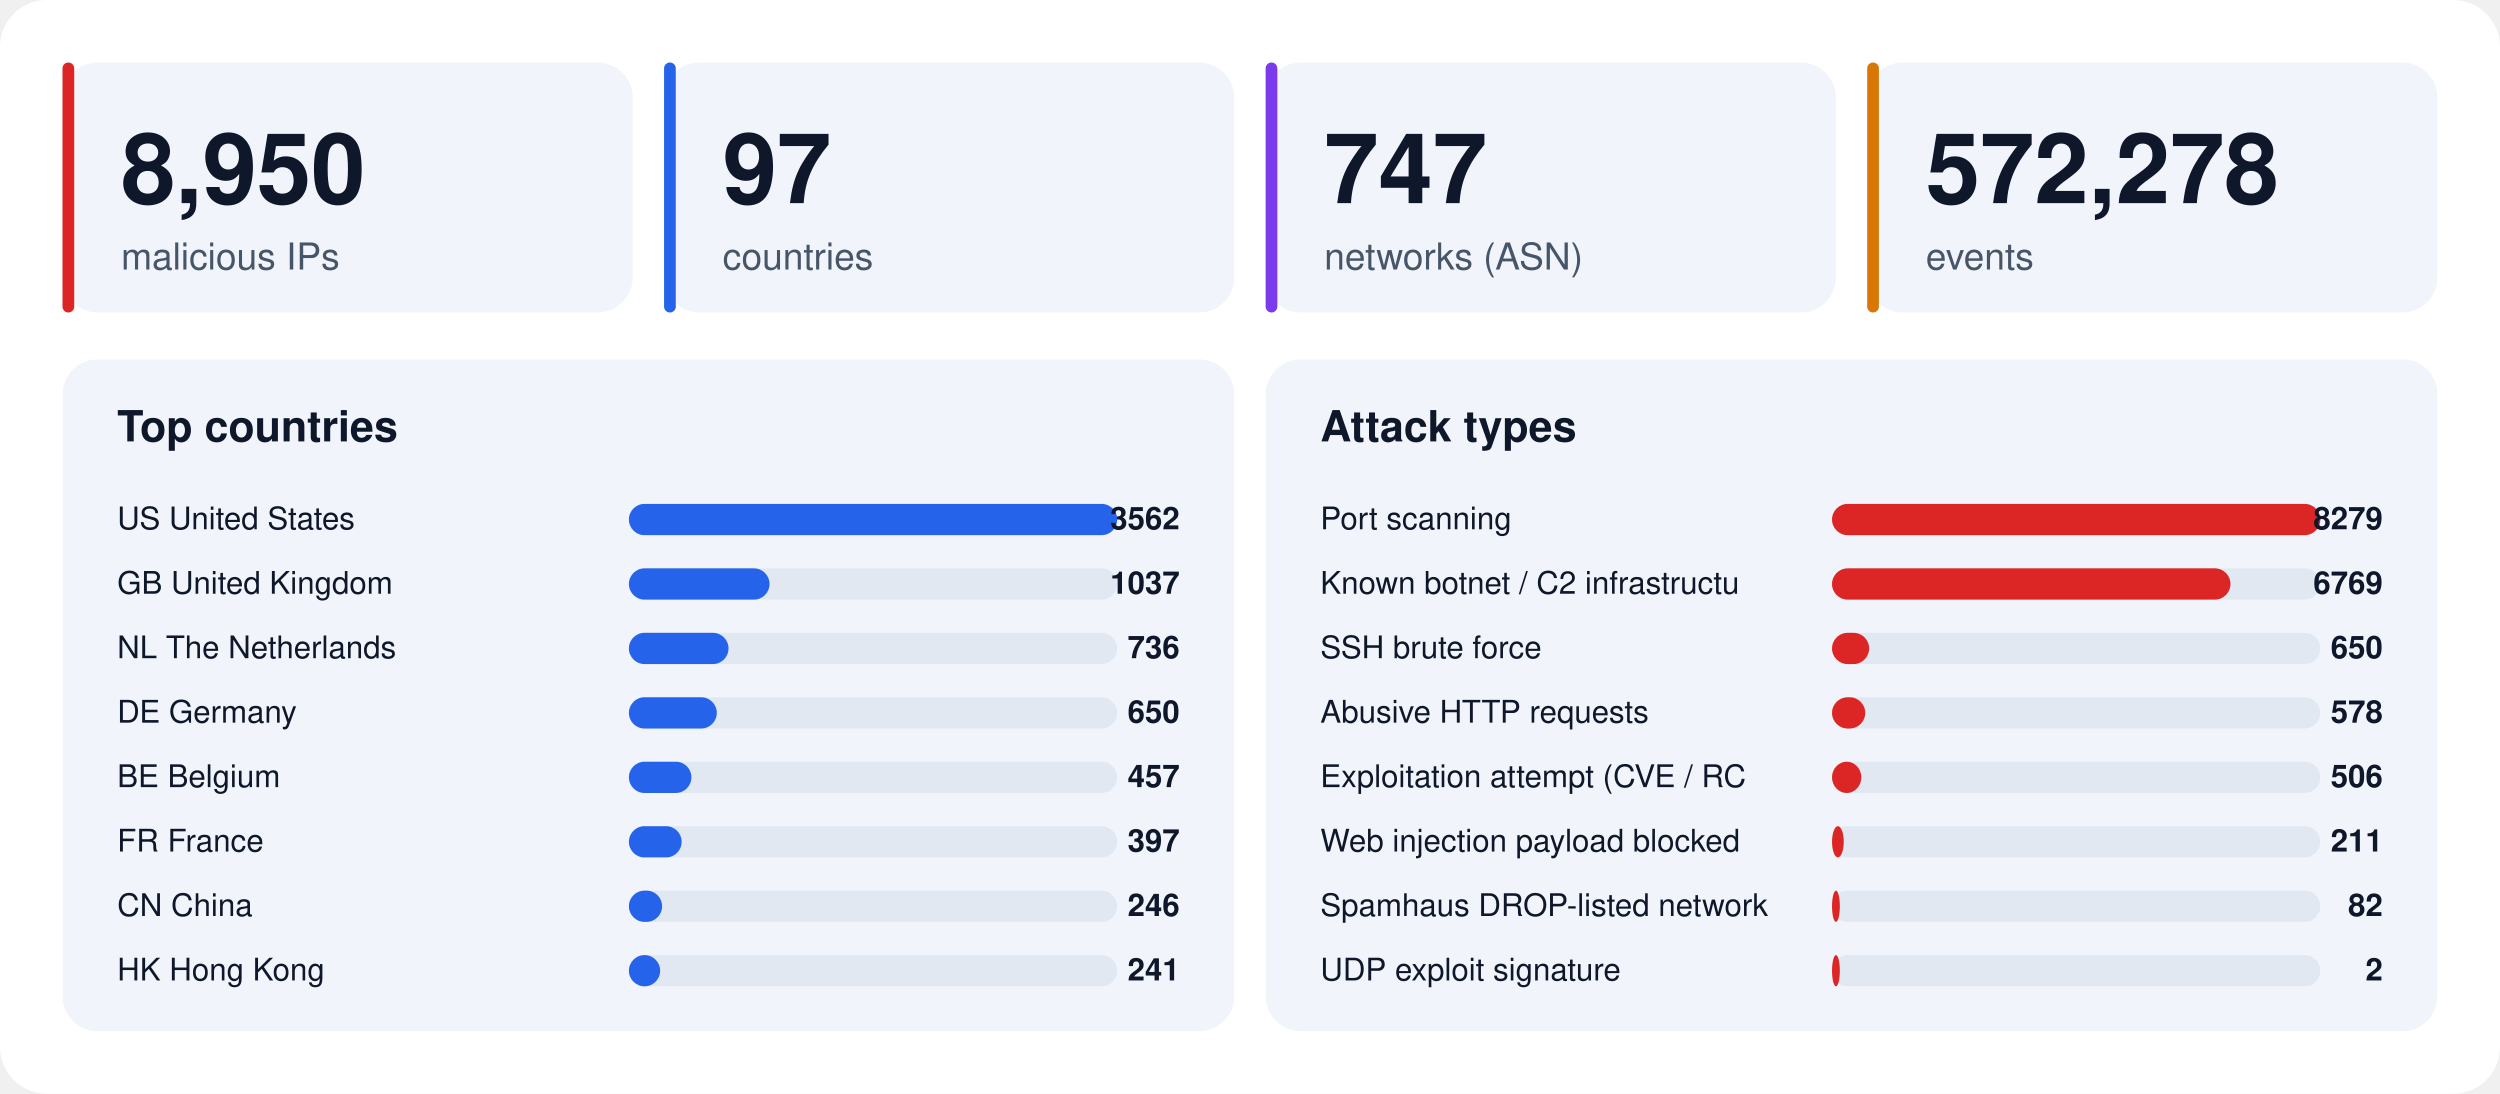
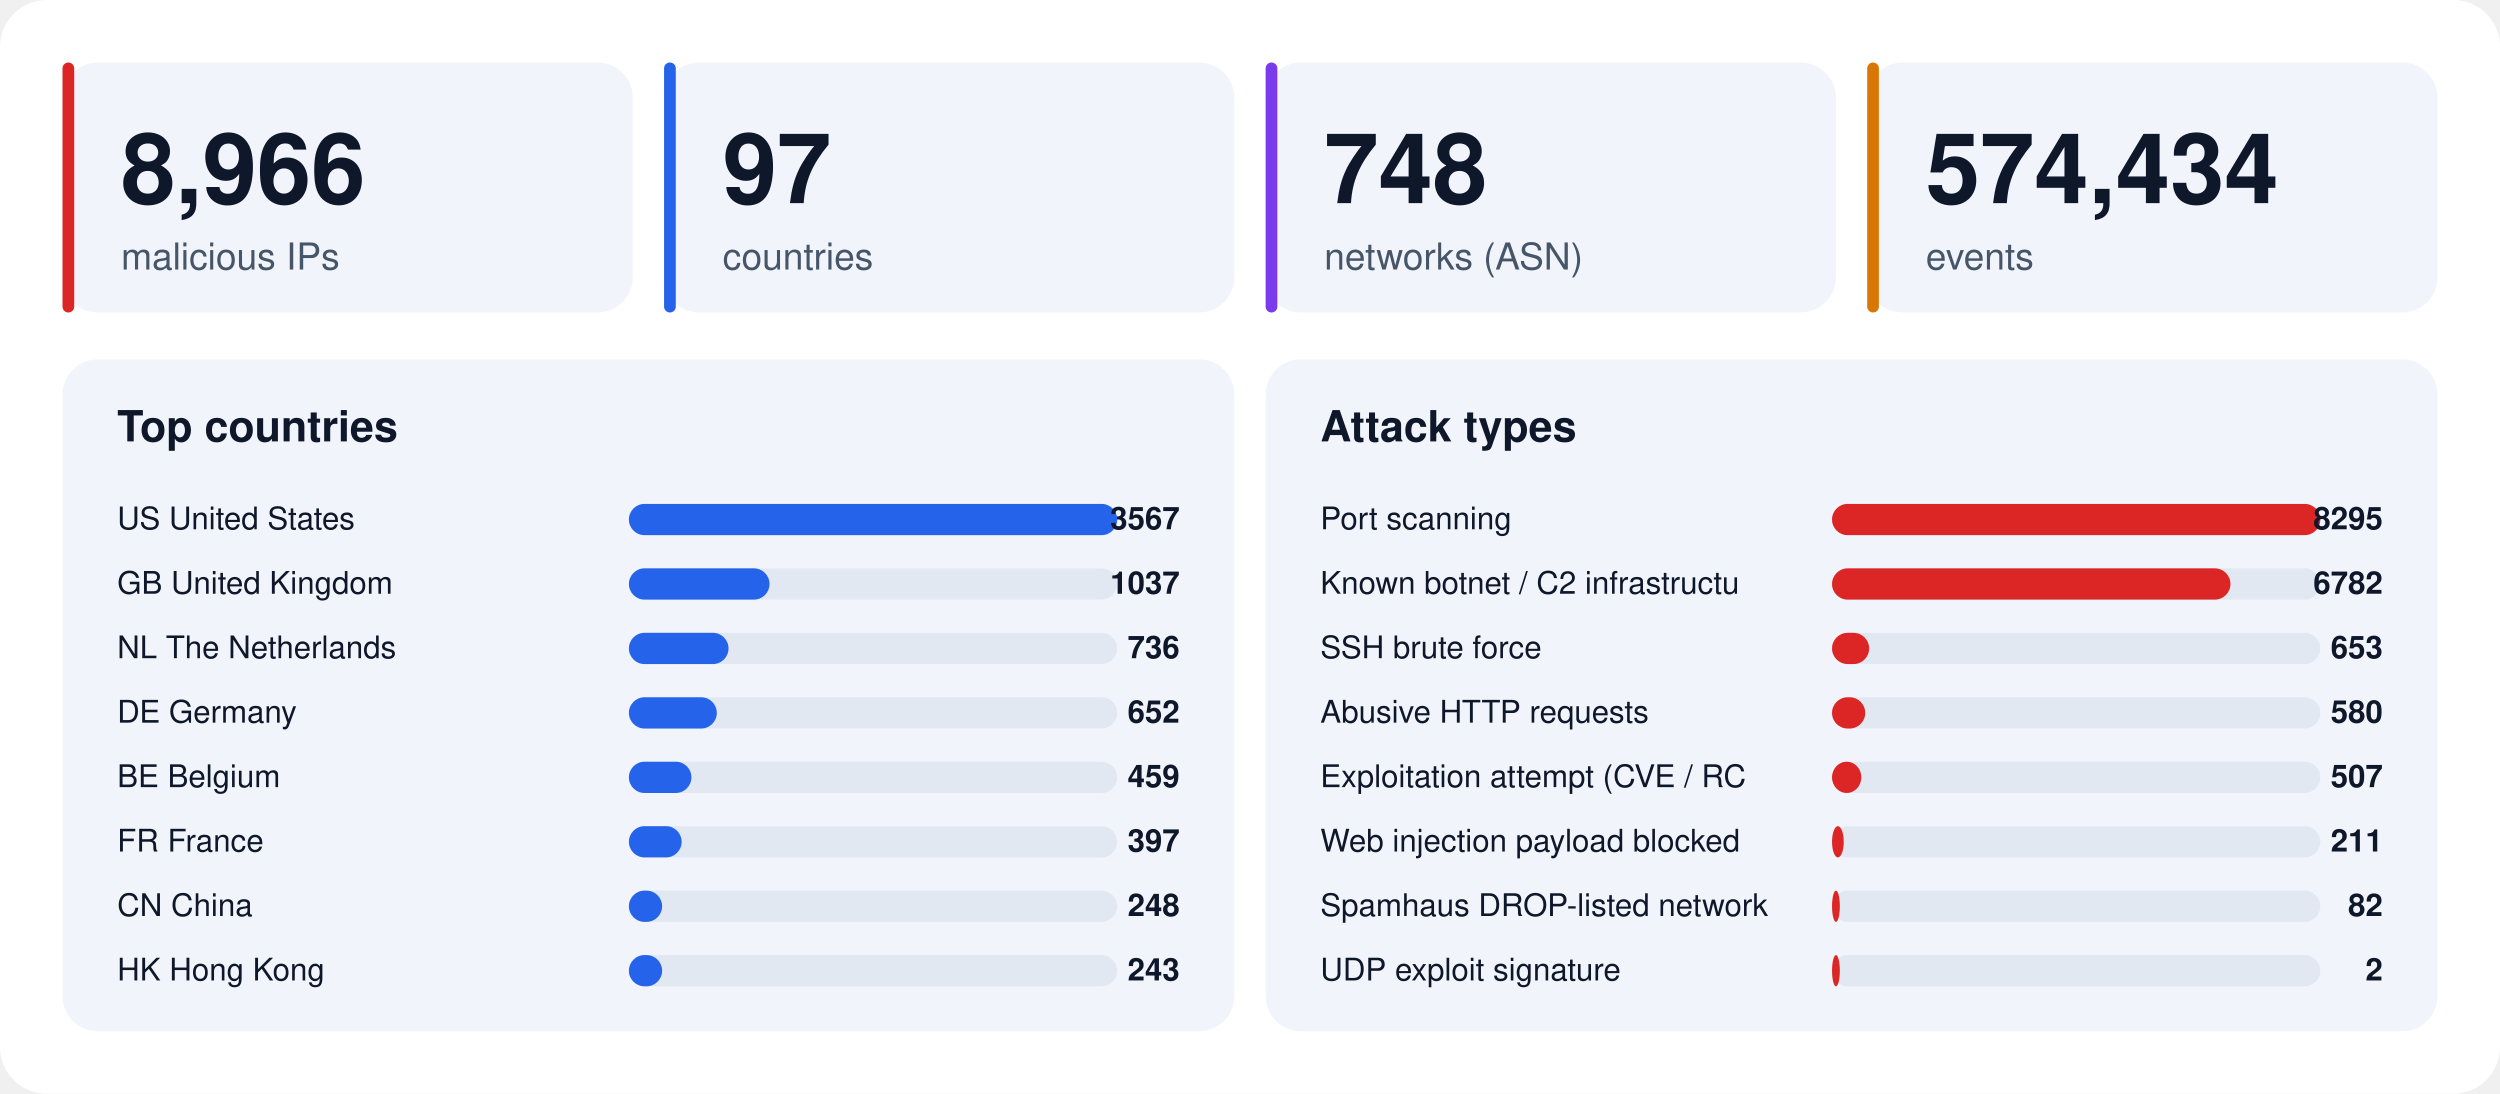
<svg xmlns="http://www.w3.org/2000/svg" width="1280" height="560" viewBox="0 0 1280 560" font-family="-apple-system,BlinkMacSystemFont,'Segoe UI',Helvetica,Arial,sans-serif">
  <rect width="1280" height="560" rx="24" fill="#ffffff" />
  <rect x="32" y="32" width="292" height="128" rx="18" fill="#f1f5fb" />
  <rect x="32" y="32" width="6" height="128" rx="3" fill="#dc2626" />
-   <text x="62" y="104" font-size="50" font-weight="800" fill="#0f172a">8,950</text>
+   <text x="62" y="104" font-size="50" font-weight="800" fill="#0f172a">8,966</text>
  <text x="62" y="138" font-size="19" fill="#475569">malicious IPs</text>
  <rect x="340" y="32" width="292" height="128" rx="18" fill="#f1f5fb" />
  <rect x="340" y="32" width="6" height="128" rx="3" fill="#2563eb" />
  <text x="370" y="104" font-size="50" font-weight="800" fill="#0f172a">97</text>
  <text x="370" y="138" font-size="19" fill="#475569">countries</text>
  <rect x="648" y="32" width="292" height="128" rx="18" fill="#f1f5fb" />
  <rect x="648" y="32" width="6" height="128" rx="3" fill="#7c3aed" />
-   <text x="678" y="104" font-size="50" font-weight="800" fill="#0f172a">747</text>
+   <text x="678" y="104" font-size="50" font-weight="800" fill="#0f172a">748</text>
  <text x="678" y="138" font-size="19" fill="#475569">networks (ASN)</text>
  <rect x="956" y="32" width="292" height="128" rx="18" fill="#f1f5fb" />
  <rect x="956" y="32" width="6" height="128" rx="3" fill="#d97706" />
-   <text x="986" y="104" font-size="50" font-weight="800" fill="#0f172a">572,278</text>
+   <text x="986" y="104" font-size="50" font-weight="800" fill="#0f172a">574,434</text>
  <text x="986" y="138" font-size="19" fill="#475569">events</text>
  <rect x="32" y="184" width="600" height="344" rx="18" fill="#f1f5fb" />
  <text x="60" y="226" font-size="22" font-weight="700" fill="#0f172a">Top countries</text>
  <text x="60" y="271" font-size="16" fill="#0f172a">US  United States</text>
  <rect x="322" y="258" width="250" height="16" rx="8" fill="#e2e8f2" />
  <rect x="322" y="258" width="250" height="16" rx="8" fill="#2563eb" />
-   <text x="604" y="271" font-size="16" font-weight="700" text-anchor="end" fill="#0f172a">3562</text>
+   <text x="604" y="271" font-size="16" font-weight="700" text-anchor="end" fill="#0f172a">3567</text>
  <text x="60" y="304" font-size="16" fill="#0f172a">GB  United Kingdom</text>
  <rect x="322" y="291" width="250" height="16" rx="8" fill="#e2e8f2" />
  <rect x="322" y="291" width="72" height="16" rx="8" fill="#2563eb" />
  <text x="604" y="304" font-size="16" font-weight="700" text-anchor="end" fill="#0f172a">1037</text>
  <text x="60" y="337" font-size="16" fill="#0f172a">NL  The Netherlands</text>
  <rect x="322" y="324" width="250" height="16" rx="8" fill="#e2e8f2" />
  <rect x="322" y="324" width="51" height="16" rx="8" fill="#2563eb" />
  <text x="604" y="337" font-size="16" font-weight="700" text-anchor="end" fill="#0f172a">736</text>
  <text x="60" y="370" font-size="16" fill="#0f172a">DE  Germany</text>
  <rect x="322" y="357" width="250" height="16" rx="8" fill="#e2e8f2" />
  <rect x="322" y="357" width="45" height="16" rx="8" fill="#2563eb" />
-   <text x="604" y="370" font-size="16" font-weight="700" text-anchor="end" fill="#0f172a">650</text>
+   <text x="604" y="370" font-size="16" font-weight="700" text-anchor="end" fill="#0f172a">652</text>
  <text x="60" y="403" font-size="16" fill="#0f172a">BE  Belgium</text>
  <rect x="322" y="390" width="250" height="16" rx="8" fill="#e2e8f2" />
  <rect x="322" y="390" width="32" height="16" rx="8" fill="#2563eb" />
-   <text x="604" y="403" font-size="16" font-weight="700" text-anchor="end" fill="#0f172a">457</text>
+   <text x="604" y="403" font-size="16" font-weight="700" text-anchor="end" fill="#0f172a">459</text>
  <text x="60" y="436" font-size="16" fill="#0f172a">FR  France</text>
  <rect x="322" y="423" width="250" height="16" rx="8" fill="#e2e8f2" />
  <rect x="322" y="423" width="27" height="16" rx="8" fill="#2563eb" />
  <text x="604" y="436" font-size="16" font-weight="700" text-anchor="end" fill="#0f172a">397</text>
  <text x="60" y="469" font-size="16" fill="#0f172a">CN  China</text>
  <rect x="322" y="456" width="250" height="16" rx="8" fill="#e2e8f2" />
  <rect x="322" y="456" width="17" height="16" rx="8" fill="#2563eb" />
-   <text x="604" y="469" font-size="16" font-weight="700" text-anchor="end" fill="#0f172a">246</text>
+   <text x="604" y="469" font-size="16" font-weight="700" text-anchor="end" fill="#0f172a">248</text>
  <text x="60" y="502" font-size="16" fill="#0f172a">HK  Hong Kong</text>
  <rect x="322" y="489" width="250" height="16" rx="8" fill="#e2e8f2" />
-   <rect x="322" y="489" width="16" height="16" rx="8" fill="#2563eb" />
-   <text x="604" y="502" font-size="16" font-weight="700" text-anchor="end" fill="#0f172a">241</text>
+   <rect x="322" y="489" width="17" height="16" rx="8" fill="#2563eb" />
+   <text x="604" y="502" font-size="16" font-weight="700" text-anchor="end" fill="#0f172a">243</text>
  <rect x="648" y="184" width="600" height="344" rx="18" fill="#f1f5fb" />
  <text x="676" y="226" font-size="22" font-weight="700" fill="#0f172a">Attack types</text>
  <text x="676" y="271" font-size="16" fill="#0f172a">Port scanning</text>
  <rect x="938" y="258" width="250" height="16" rx="8" fill="#e2e8f2" />
  <rect x="938" y="258" width="250" height="16" rx="8" fill="#dc2626" />
-   <text x="1220" y="271" font-size="16" font-weight="700" text-anchor="end" fill="#0f172a">8279</text>
+   <text x="1220" y="271" font-size="16" font-weight="700" text-anchor="end" fill="#0f172a">8295</text>
  <text x="676" y="304" font-size="16" fill="#0f172a">Known botnet / C2 infrastructu</text>
  <rect x="938" y="291" width="250" height="16" rx="8" fill="#e2e8f2" />
  <rect x="938" y="291" width="204" height="16" rx="8" fill="#dc2626" />
-   <text x="1220" y="304" font-size="16" font-weight="700" text-anchor="end" fill="#0f172a">6769</text>
+   <text x="1220" y="304" font-size="16" font-weight="700" text-anchor="end" fill="#0f172a">6782</text>
  <text x="676" y="337" font-size="16" fill="#0f172a">SSH brute force</text>
  <rect x="938" y="324" width="250" height="16" rx="8" fill="#e2e8f2" />
  <rect x="938" y="324" width="19" height="16" rx="8" fill="#dc2626" />
-   <text x="1220" y="337" font-size="16" font-weight="700" text-anchor="end" fill="#0f172a">650</text>
+   <text x="1220" y="337" font-size="16" font-weight="700" text-anchor="end" fill="#0f172a">653</text>
  <text x="676" y="370" font-size="16" fill="#0f172a">Abusive HTTP requests</text>
  <rect x="938" y="357" width="250" height="16" rx="8" fill="#e2e8f2" />
  <rect x="938" y="357" width="17" height="16" rx="8" fill="#dc2626" />
-   <text x="1220" y="370" font-size="16" font-weight="700" text-anchor="end" fill="#0f172a">578</text>
+   <text x="1220" y="370" font-size="16" font-weight="700" text-anchor="end" fill="#0f172a">580</text>
  <text x="676" y="403" font-size="16" fill="#0f172a">Exploitation attempt (CVE / RC</text>
  <rect x="938" y="390" width="250" height="16" rx="8" fill="#e2e8f2" />
  <rect x="938" y="390" width="15" height="16" rx="8" fill="#dc2626" />
-   <text x="1220" y="403" font-size="16" font-weight="700" text-anchor="end" fill="#0f172a">506</text>
+   <text x="1220" y="403" font-size="16" font-weight="700" text-anchor="end" fill="#0f172a">507</text>
  <text x="676" y="436" font-size="16" fill="#0f172a">Web injection payload blocked </text>
  <rect x="938" y="423" width="250" height="16" rx="8" fill="#e2e8f2" />
  <rect x="938" y="423" width="6" height="16" rx="8" fill="#dc2626" />
  <text x="1220" y="436" font-size="16" font-weight="700" text-anchor="end" fill="#0f172a">211</text>
  <text x="676" y="469" font-size="16" fill="#0f172a">Spamhaus DROP-listed network</text>
  <rect x="938" y="456" width="250" height="16" rx="8" fill="#e2e8f2" />
  <rect x="938" y="456" width="4" height="16" rx="8" fill="#dc2626" />
  <text x="1220" y="469" font-size="16" font-weight="700" text-anchor="end" fill="#0f172a">82</text>
  <text x="676" y="502" font-size="16" fill="#0f172a">UDP exploit signature</text>
  <rect x="938" y="489" width="250" height="16" rx="8" fill="#e2e8f2" />
  <rect x="938" y="489" width="4" height="16" rx="8" fill="#dc2626" />
  <text x="1220" y="502" font-size="16" font-weight="700" text-anchor="end" fill="#0f172a">2</text>
</svg>
